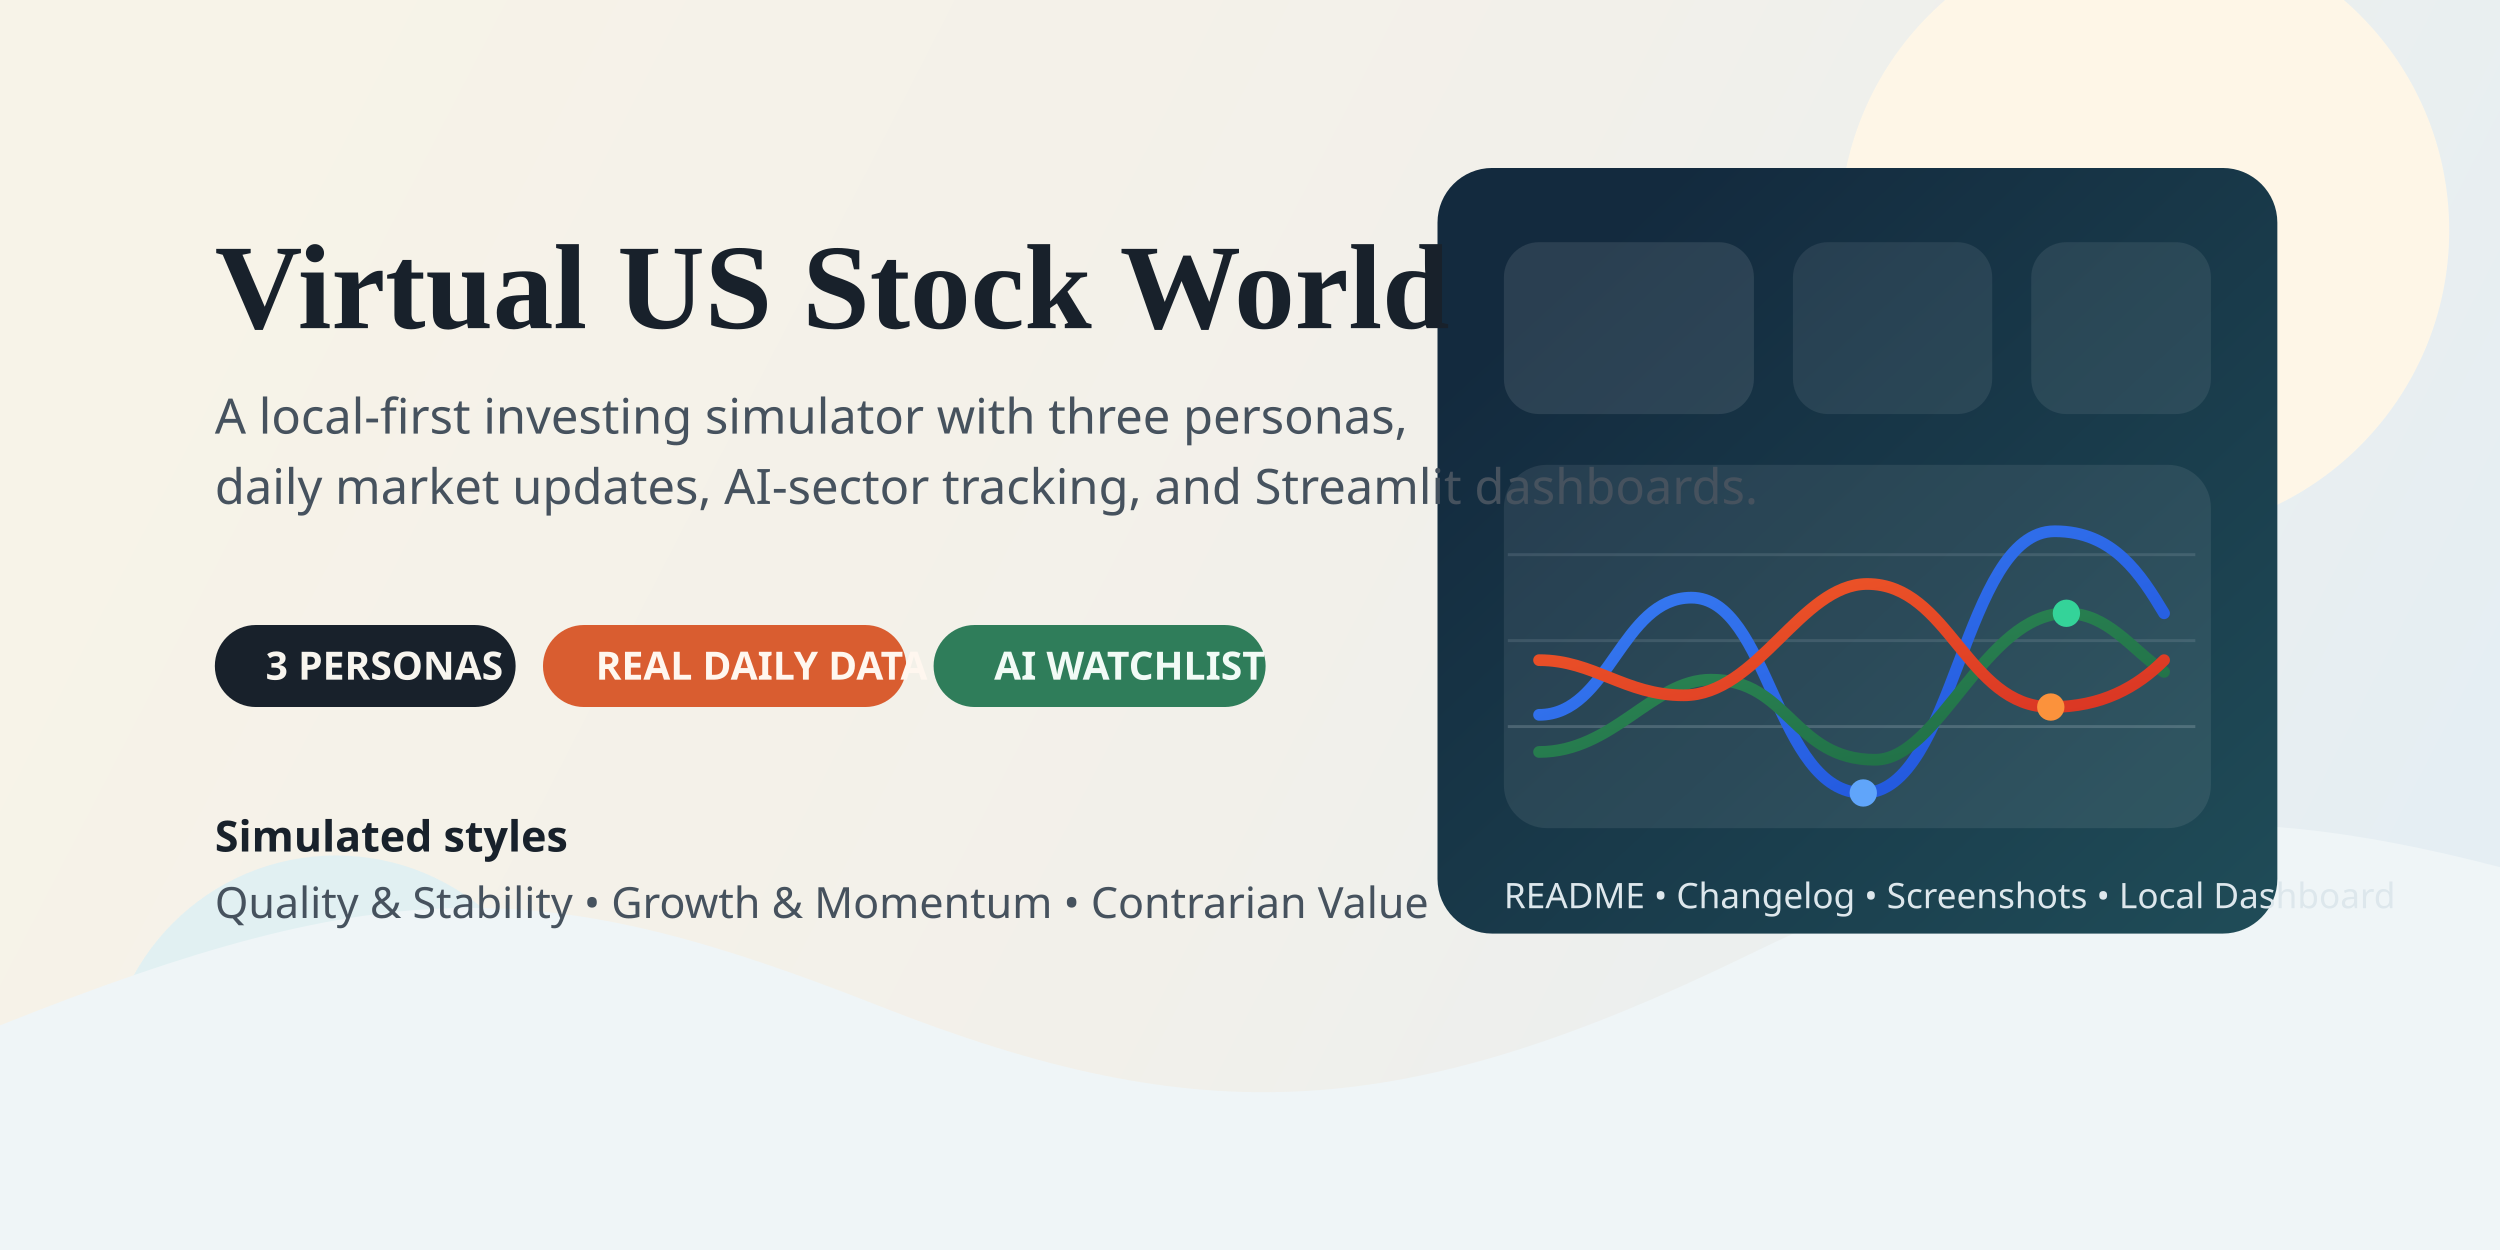
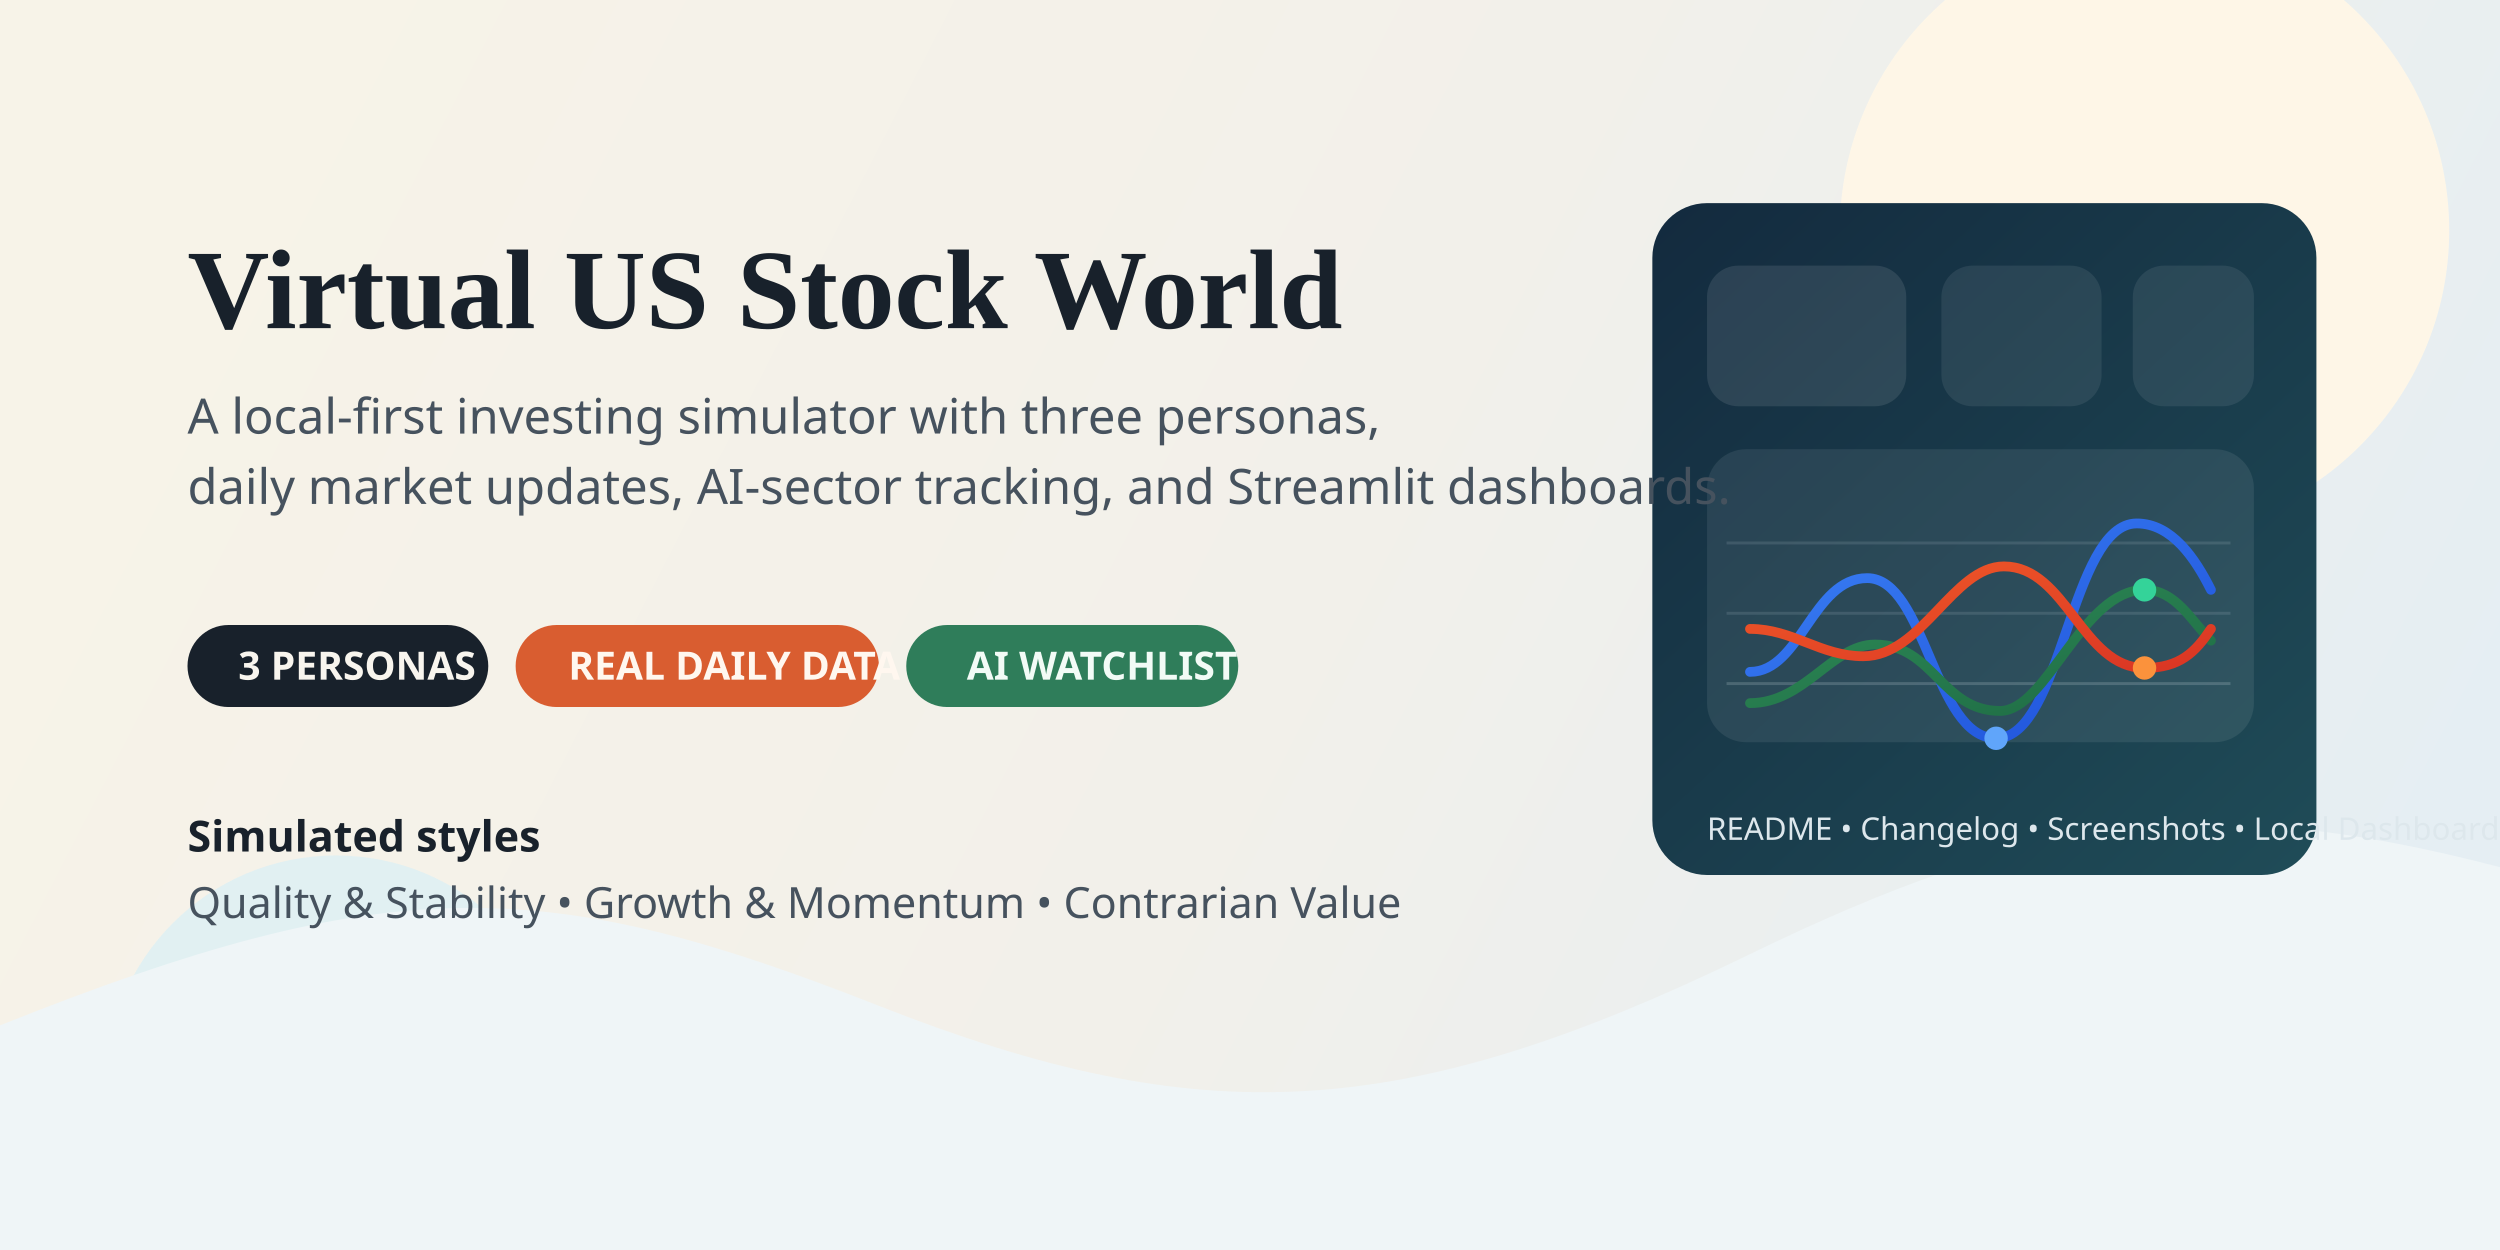
<svg xmlns="http://www.w3.org/2000/svg" width="1280" height="640" viewBox="0 0 1280 640" fill="none" role="img" aria-labelledby="title desc">
  <defs>
    <linearGradient id="bg" x1="112" y1="64" x2="1158" y2="602" gradientUnits="userSpaceOnUse">
      <stop stop-color="#F7F3E8" />
      <stop offset="0.52" stop-color="#F2F0EA" />
      <stop offset="1" stop-color="#E5EEF3" />
    </linearGradient>
    <linearGradient id="panel" x1="824" y1="120" x2="1146" y2="470" gradientUnits="userSpaceOnUse">
      <stop stop-color="#132A3E" />
      <stop offset="1" stop-color="#1F4B57" />
    </linearGradient>
    <linearGradient id="lineA" x1="0" y1="0" x2="1" y2="1">
      <stop stop-color="#F05A28" />
      <stop offset="1" stop-color="#D93524" />
    </linearGradient>
    <linearGradient id="lineB" x1="0" y1="0" x2="1" y2="1">
      <stop stop-color="#2E8B57" />
      <stop offset="1" stop-color="#1E6B44" />
    </linearGradient>
    <linearGradient id="lineC" x1="0" y1="0" x2="1" y2="1">
      <stop stop-color="#3B82F6" />
      <stop offset="1" stop-color="#1D4ED8" />
    </linearGradient>
  </defs>
  <rect width="1280" height="640" fill="url(#bg)" />
  <circle cx="1098" cy="118" r="156" fill="#FFF7E7" opacity="0.95" />
  <circle cx="172" cy="556" r="118" fill="#E0F0F2" opacity="0.95" />
  <path d="M0 525C200 445 280 448 450 515C615 580 718 575 895 489C1043 417 1130 405 1280 444V640H0V525Z" fill="#EFF5F7" />
-   <rect x="736" y="86" width="430" height="392" rx="28" fill="url(#panel)" />
-   <rect x="770" y="124" width="128" height="88" rx="18" fill="#FFFFFF" opacity="0.1" />
-   <rect x="918" y="124" width="102" height="88" rx="18" fill="#FFFFFF" opacity="0.08" />
-   <rect x="1040" y="124" width="92" height="88" rx="18" fill="#FFFFFF" opacity="0.08" />
-   <rect x="770" y="238" width="362" height="186" rx="22" fill="#FFFFFF" opacity="0.08" />
-   <text x="110" y="168" fill="#18212B" font-size="62" font-family="Georgia, 'Times New Roman', serif" font-weight="700">
+   <rect x="846" y="104" width="340" height="344" rx="28" fill="url(#panel)" />
+   <rect x="874" y="136" width="102" height="72" rx="16" fill="#FFFFFF" opacity="0.1" />
+   <rect x="994" y="136" width="82" height="72" rx="16" fill="#FFFFFF" opacity="0.08" />
+   <rect x="1092" y="136" width="62" height="72" rx="16" fill="#FFFFFF" opacity="0.08" />
+   <rect x="874" y="230" width="280" height="150" rx="20" fill="#FFFFFF" opacity="0.08" />
+   <text x="96" y="168" fill="#18212B" font-size="58" font-family="Georgia, 'Times New Roman', serif" font-weight="700">
    Virtual US Stock World
  </text>
-   <text x="110" y="222" fill="#46525E" font-size="25" font-family="'Trebuchet MS', Verdana, sans-serif">
+   <text x="96" y="222" fill="#46525E" font-size="25" font-family="'Trebuchet MS', Verdana, sans-serif">
    A local-first investing simulator with three personas,
  </text>
-   <text x="110" y="258" fill="#46525E" font-size="25" font-family="'Trebuchet MS', Verdana, sans-serif">
+   <text x="96" y="258" fill="#46525E" font-size="25" font-family="'Trebuchet MS', Verdana, sans-serif">
    daily market updates, AI-sector tracking, and Streamlit dashboards.
  </text>
  <g>
-     <rect x="110" y="320" width="154" height="42" rx="21" fill="#18212B" />
-     <text x="136" y="348" fill="#F8F5EE" font-size="20" font-family="'Trebuchet MS', Verdana, sans-serif" font-weight="700">3 PERSONAS</text>
-     <rect x="278" y="320" width="186" height="42" rx="21" fill="#D95D30" />
-     <text x="305" y="348" fill="#FFF7EF" font-size="20" font-family="'Trebuchet MS', Verdana, sans-serif" font-weight="700">REAL DAILY DATA</text>
-     <rect x="478" y="320" width="170" height="42" rx="21" fill="#2F7D5A" />
-     <text x="509" y="348" fill="#F2FBF6" font-size="20" font-family="'Trebuchet MS', Verdana, sans-serif" font-weight="700">AI WATCHLIST</text>
+     <rect x="96" y="320" width="154" height="42" rx="21" fill="#18212B" />
+     <text x="122" y="348" fill="#F8F5EE" font-size="20" font-family="'Trebuchet MS', Verdana, sans-serif" font-weight="700">3 PERSONAS</text>
+     <rect x="264" y="320" width="186" height="42" rx="21" fill="#D95D30" />
+     <text x="291" y="348" fill="#FFF7EF" font-size="20" font-family="'Trebuchet MS', Verdana, sans-serif" font-weight="700">REAL DAILY DATA</text>
+     <rect x="464" y="320" width="170" height="42" rx="21" fill="#2F7D5A" />
+     <text x="495" y="348" fill="#F2FBF6" font-size="20" font-family="'Trebuchet MS', Verdana, sans-serif" font-weight="700">AI WATCHLIST</text>
  </g>
-   <text x="110" y="436" fill="#18212B" font-size="22" font-family="'Trebuchet MS', Verdana, sans-serif" font-weight="700">
+   <text x="96" y="436" fill="#18212B" font-size="22" font-family="'Trebuchet MS', Verdana, sans-serif" font-weight="700">
    Simulated styles
  </text>
-   <text x="110" y="470" fill="#46525E" font-size="22" font-family="'Trebuchet MS', Verdana, sans-serif">
+   <text x="96" y="470" fill="#46525E" font-size="22" font-family="'Trebuchet MS', Verdana, sans-serif">
    Quality &amp; Stability  •  Growth &amp; Momentum  •  Contrarian Value
  </text>
-   <g transform="translate(772 244)">
-     <path d="M0 128H352" stroke="#E8F0F4" stroke-opacity="0.18" stroke-width="1.5" />
-     <path d="M0 84H352" stroke="#E8F0F4" stroke-opacity="0.12" stroke-width="1.5" />
-     <path d="M0 40H352" stroke="#E8F0F4" stroke-opacity="0.12" stroke-width="1.5" />
-     <path d="M16 122C52 122 58 62 94 62C134 62 137 162 182 162C229 162 233 28 280 28C310 28 324 50 336 70" stroke="url(#lineC)" stroke-width="6" stroke-linecap="round" />
-     <path d="M16 141C54 141 74 104 104 104C144 104 146 145 188 145C221 145 244 70 286 70C307 70 319 88 336 100" stroke="url(#lineB)" stroke-width="6" stroke-linecap="round" />
-     <path d="M16 94C44 94 60 112 90 112C128 112 150 55 184 55C226 55 235 118 278 118C304 118 322 108 336 94" stroke="url(#lineA)" stroke-width="6" stroke-linecap="round" />
-     <circle cx="182" cy="162" r="7" fill="#60A5FA" />
-     <circle cx="286" cy="70" r="7" fill="#34D399" />
-     <circle cx="278" cy="118" r="7" fill="#FB923C" />
+   <g transform="translate(884 244)">
+     <path d="M0 106H258" stroke="#E8F0F4" stroke-opacity="0.18" stroke-width="1.5" />
+     <path d="M0 70H258" stroke="#E8F0F4" stroke-opacity="0.12" stroke-width="1.5" />
+     <path d="M0 34H258" stroke="#E8F0F4" stroke-opacity="0.12" stroke-width="1.5" />
+     <path d="M12 100C38 100 44 52 72 52C102 52 106 134 138 134C172 134 176 24 210 24C228 24 240 42 248 58" stroke="url(#lineC)" stroke-width="5" stroke-linecap="round" />
+     <path d="M12 116C40 116 54 86 76 86C106 86 110 120 140 120C164 120 182 58 214 58C230 58 238 74 248 84" stroke="url(#lineB)" stroke-width="5" stroke-linecap="round" />
+     <path d="M12 78C34 78 48 92 70 92C100 92 116 46 142 46C174 46 182 98 214 98C232 98 240 90 248 78" stroke="url(#lineA)" stroke-width="5" stroke-linecap="round" />
+     <circle cx="138" cy="134" r="6" fill="#60A5FA" />
+     <circle cx="214" cy="58" r="6" fill="#34D399" />
+     <circle cx="214" cy="98" r="6" fill="#FB923C" />
  </g>
-   <text x="770" y="465" fill="#DDE7EC" font-size="18" font-family="'Trebuchet MS', Verdana, sans-serif">
+   <text x="874" y="430" fill="#DDE7EC" font-size="16" font-family="'Trebuchet MS', Verdana, sans-serif">
    README  •  Changelog  •  Screenshots  •  Local Dashboard
  </text>
</svg>
